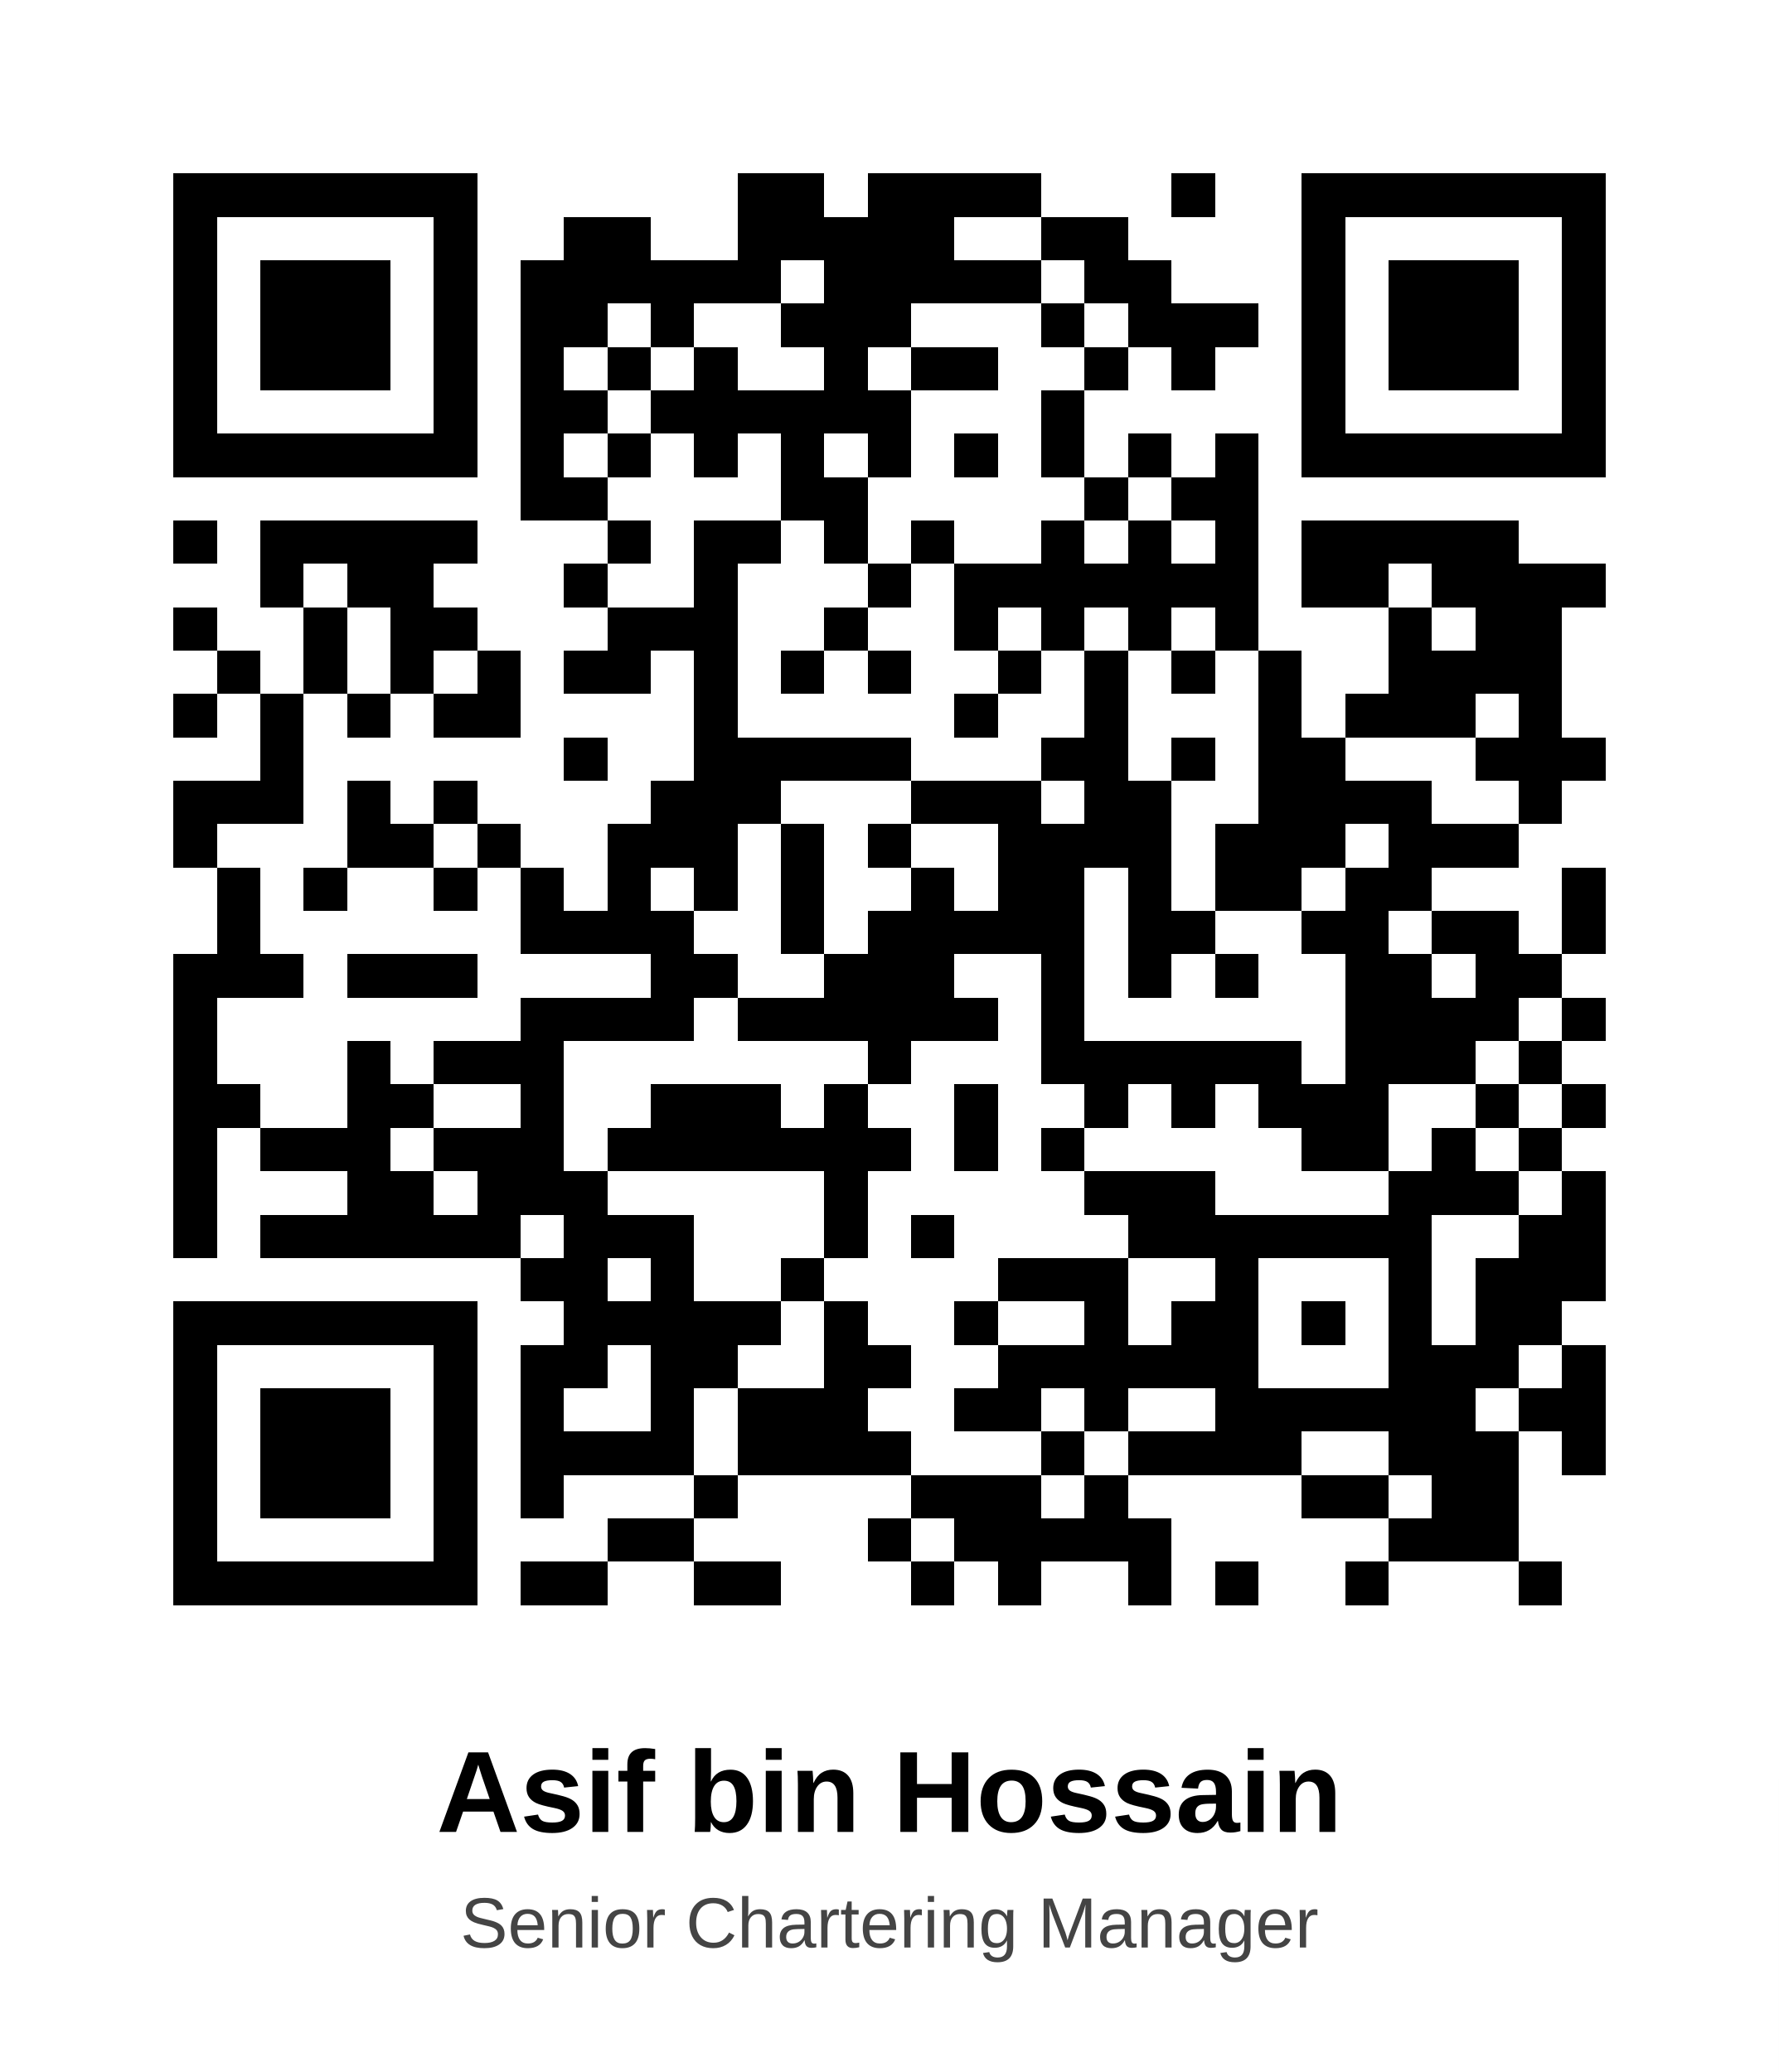
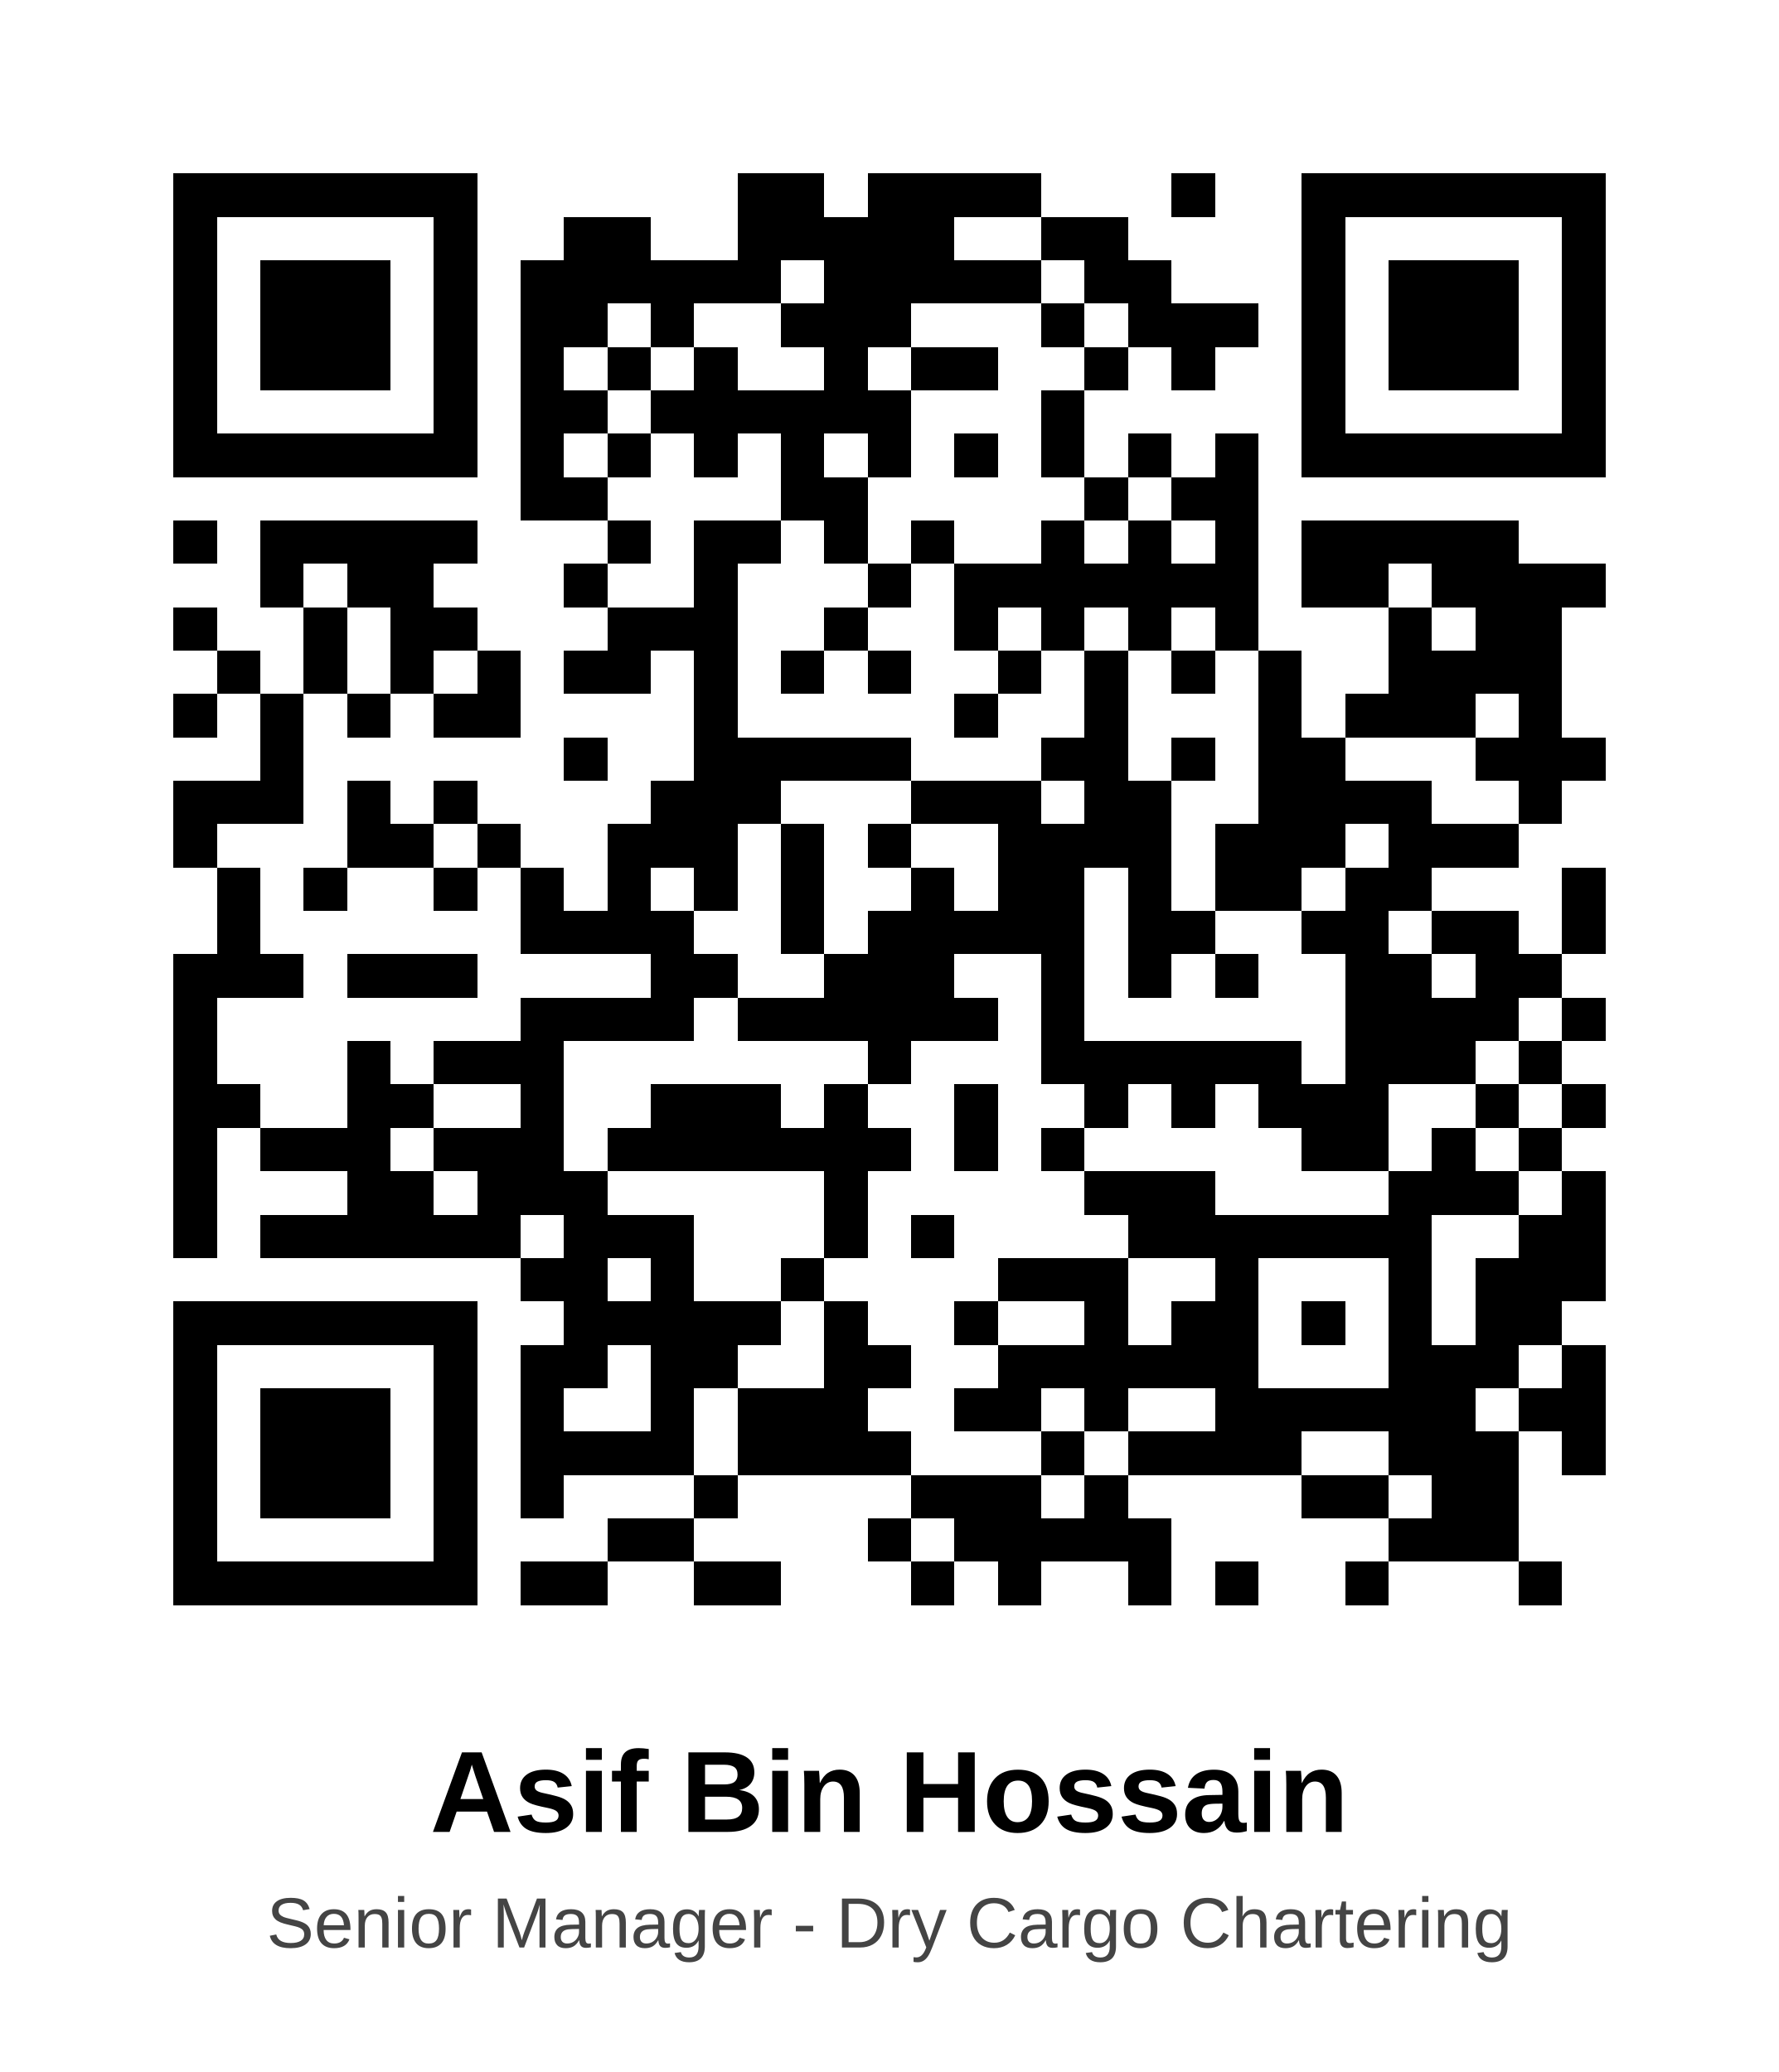
<svg xmlns="http://www.w3.org/2000/svg" width="2000" height="2330" viewBox="0 0 2000 2330">
  <rect width="100%" height="100%" fill="#ffffff" />
  <svg x="0" y="0" width="2000" height="2000" viewBox="0 0 41 41" shape-rendering="crispEdges">
    <path fill="#ffffff" d="M0 0h41v41H0z" />
    <path stroke="#000000" d="M4 4.5h7m6 0h2m1 0h4m3 0h1m2 0h7M4 5.5h1m5 0h1m2 0h2m2 0h5m2 0h2m4 0h1m5 0h1M4 6.5h1m1 0h3m1 0h1m1 0h6m1 0h5m1 0h2m3 0h1m1 0h3m1 0h1M4 7.5h1m1 0h3m1 0h1m1 0h2m1 0h1m2 0h3m3 0h1m1 0h3m1 0h1m1 0h3m1 0h1M4 8.5h1m1 0h3m1 0h1m1 0h1m1 0h1m1 0h1m2 0h1m1 0h2m2 0h1m1 0h1m2 0h1m1 0h3m1 0h1M4 9.5h1m5 0h1m1 0h2m1 0h6m3 0h1m5 0h1m5 0h1M4 10.5h7m1 0h1m1 0h1m1 0h1m1 0h1m1 0h1m1 0h1m1 0h1m1 0h1m1 0h1m1 0h7M12 11.5h2m4 0h2m5 0h1m1 0h2M4 12.5h1m1 0h5m3 0h1m1 0h2m1 0h1m1 0h1m2 0h1m1 0h1m1 0h1m1 0h5M6 13.5h1m1 0h2m3 0h1m2 0h1m3 0h1m1 0h7m1 0h2m1 0h4M4 14.5h1m2 0h1m1 0h2m3 0h3m2 0h1m2 0h1m1 0h1m1 0h1m1 0h1m3 0h1m1 0h2M5 15.5h1m1 0h1m1 0h1m1 0h1m1 0h2m1 0h1m1 0h1m1 0h1m2 0h1m1 0h1m1 0h1m1 0h1m2 0h4M4 16.5h1m1 0h1m1 0h1m1 0h2m4 0h1m5 0h1m2 0h1m3 0h1m1 0h3m1 0h1M6 17.5h1m6 0h1m2 0h5m3 0h2m1 0h1m1 0h2m3 0h3M4 18.5h3m1 0h1m1 0h1m4 0h3m3 0h3m1 0h2m2 0h4m2 0h1M4 19.5h1m3 0h2m1 0h1m2 0h3m1 0h1m1 0h1m2 0h4m1 0h3m1 0h3M5 20.5h1m1 0h1m2 0h1m1 0h1m1 0h1m1 0h1m1 0h1m2 0h1m1 0h2m1 0h1m1 0h2m1 0h2m3 0h1M5 21.5h1m6 0h4m2 0h1m1 0h5m1 0h2m2 0h2m1 0h2m1 0h1M4 22.5h3m1 0h3m4 0h2m2 0h3m2 0h1m1 0h1m1 0h1m2 0h2m1 0h2M4 23.5h1m7 0h4m1 0h6m1 0h1m6 0h4m1 0h1M4 24.5h1m3 0h1m1 0h3m7 0h1m3 0h6m1 0h3m1 0h1M4 25.5h2m2 0h2m2 0h1m2 0h3m1 0h1m2 0h1m2 0h1m1 0h1m1 0h3m2 0h1m1 0h1M4 26.5h1m1 0h3m1 0h3m1 0h7m1 0h1m1 0h1m5 0h2m1 0h1m1 0h1M4 27.5h1m3 0h2m1 0h3m5 0h1m5 0h3m4 0h3m1 0h1M4 28.5h1m1 0h6m1 0h3m3 0h1m1 0h1m4 0h7m2 0h2M12 29.5h2m1 0h1m2 0h1m4 0h3m2 0h1m3 0h1m1 0h3M4 30.5h7m2 0h5m1 0h1m2 0h1m2 0h1m1 0h2m1 0h1m1 0h1m1 0h2M4 31.5h1m5 0h1m1 0h2m1 0h2m2 0h2m2 0h6m3 0h3m1 0h1M4 32.5h1m1 0h3m1 0h1m1 0h1m2 0h1m1 0h3m2 0h2m1 0h1m2 0h6m1 0h2M4 33.5h1m1 0h3m1 0h1m1 0h4m1 0h4m3 0h1m1 0h4m2 0h3m1 0h1M4 34.5h1m1 0h3m1 0h1m1 0h1m3 0h1m4 0h3m1 0h1m4 0h2m1 0h2M4 35.5h1m5 0h1m3 0h2m4 0h1m1 0h5m5 0h3M4 36.5h7m1 0h2m2 0h2m3 0h1m1 0h1m2 0h1m1 0h1m2 0h1m3 0h1" />
  </svg>
-   <text x="1000" y="2060" text-anchor="middle" font-family="Arial, Helvetica, sans-serif" font-size="130" font-weight="700" fill="#000000">Asif bin Hossain</text>
-   <text x="1000" y="2190" text-anchor="middle" font-family="Arial, Helvetica, sans-serif" font-size="80" fill="#444444">Senior Chartering Manager</text>
+   <text x="1000" y="2060" text-anchor="middle" font-family="Arial, Helvetica, sans-serif" font-size="130" font-weight="700" fill="#000000">Asif Bin Hossain</text>
+   <text x="1000" y="2190" text-anchor="middle" font-family="Arial, Helvetica, sans-serif" font-size="80" fill="#444444">Senior Manager - Dry Cargo Chartering</text>
</svg>
